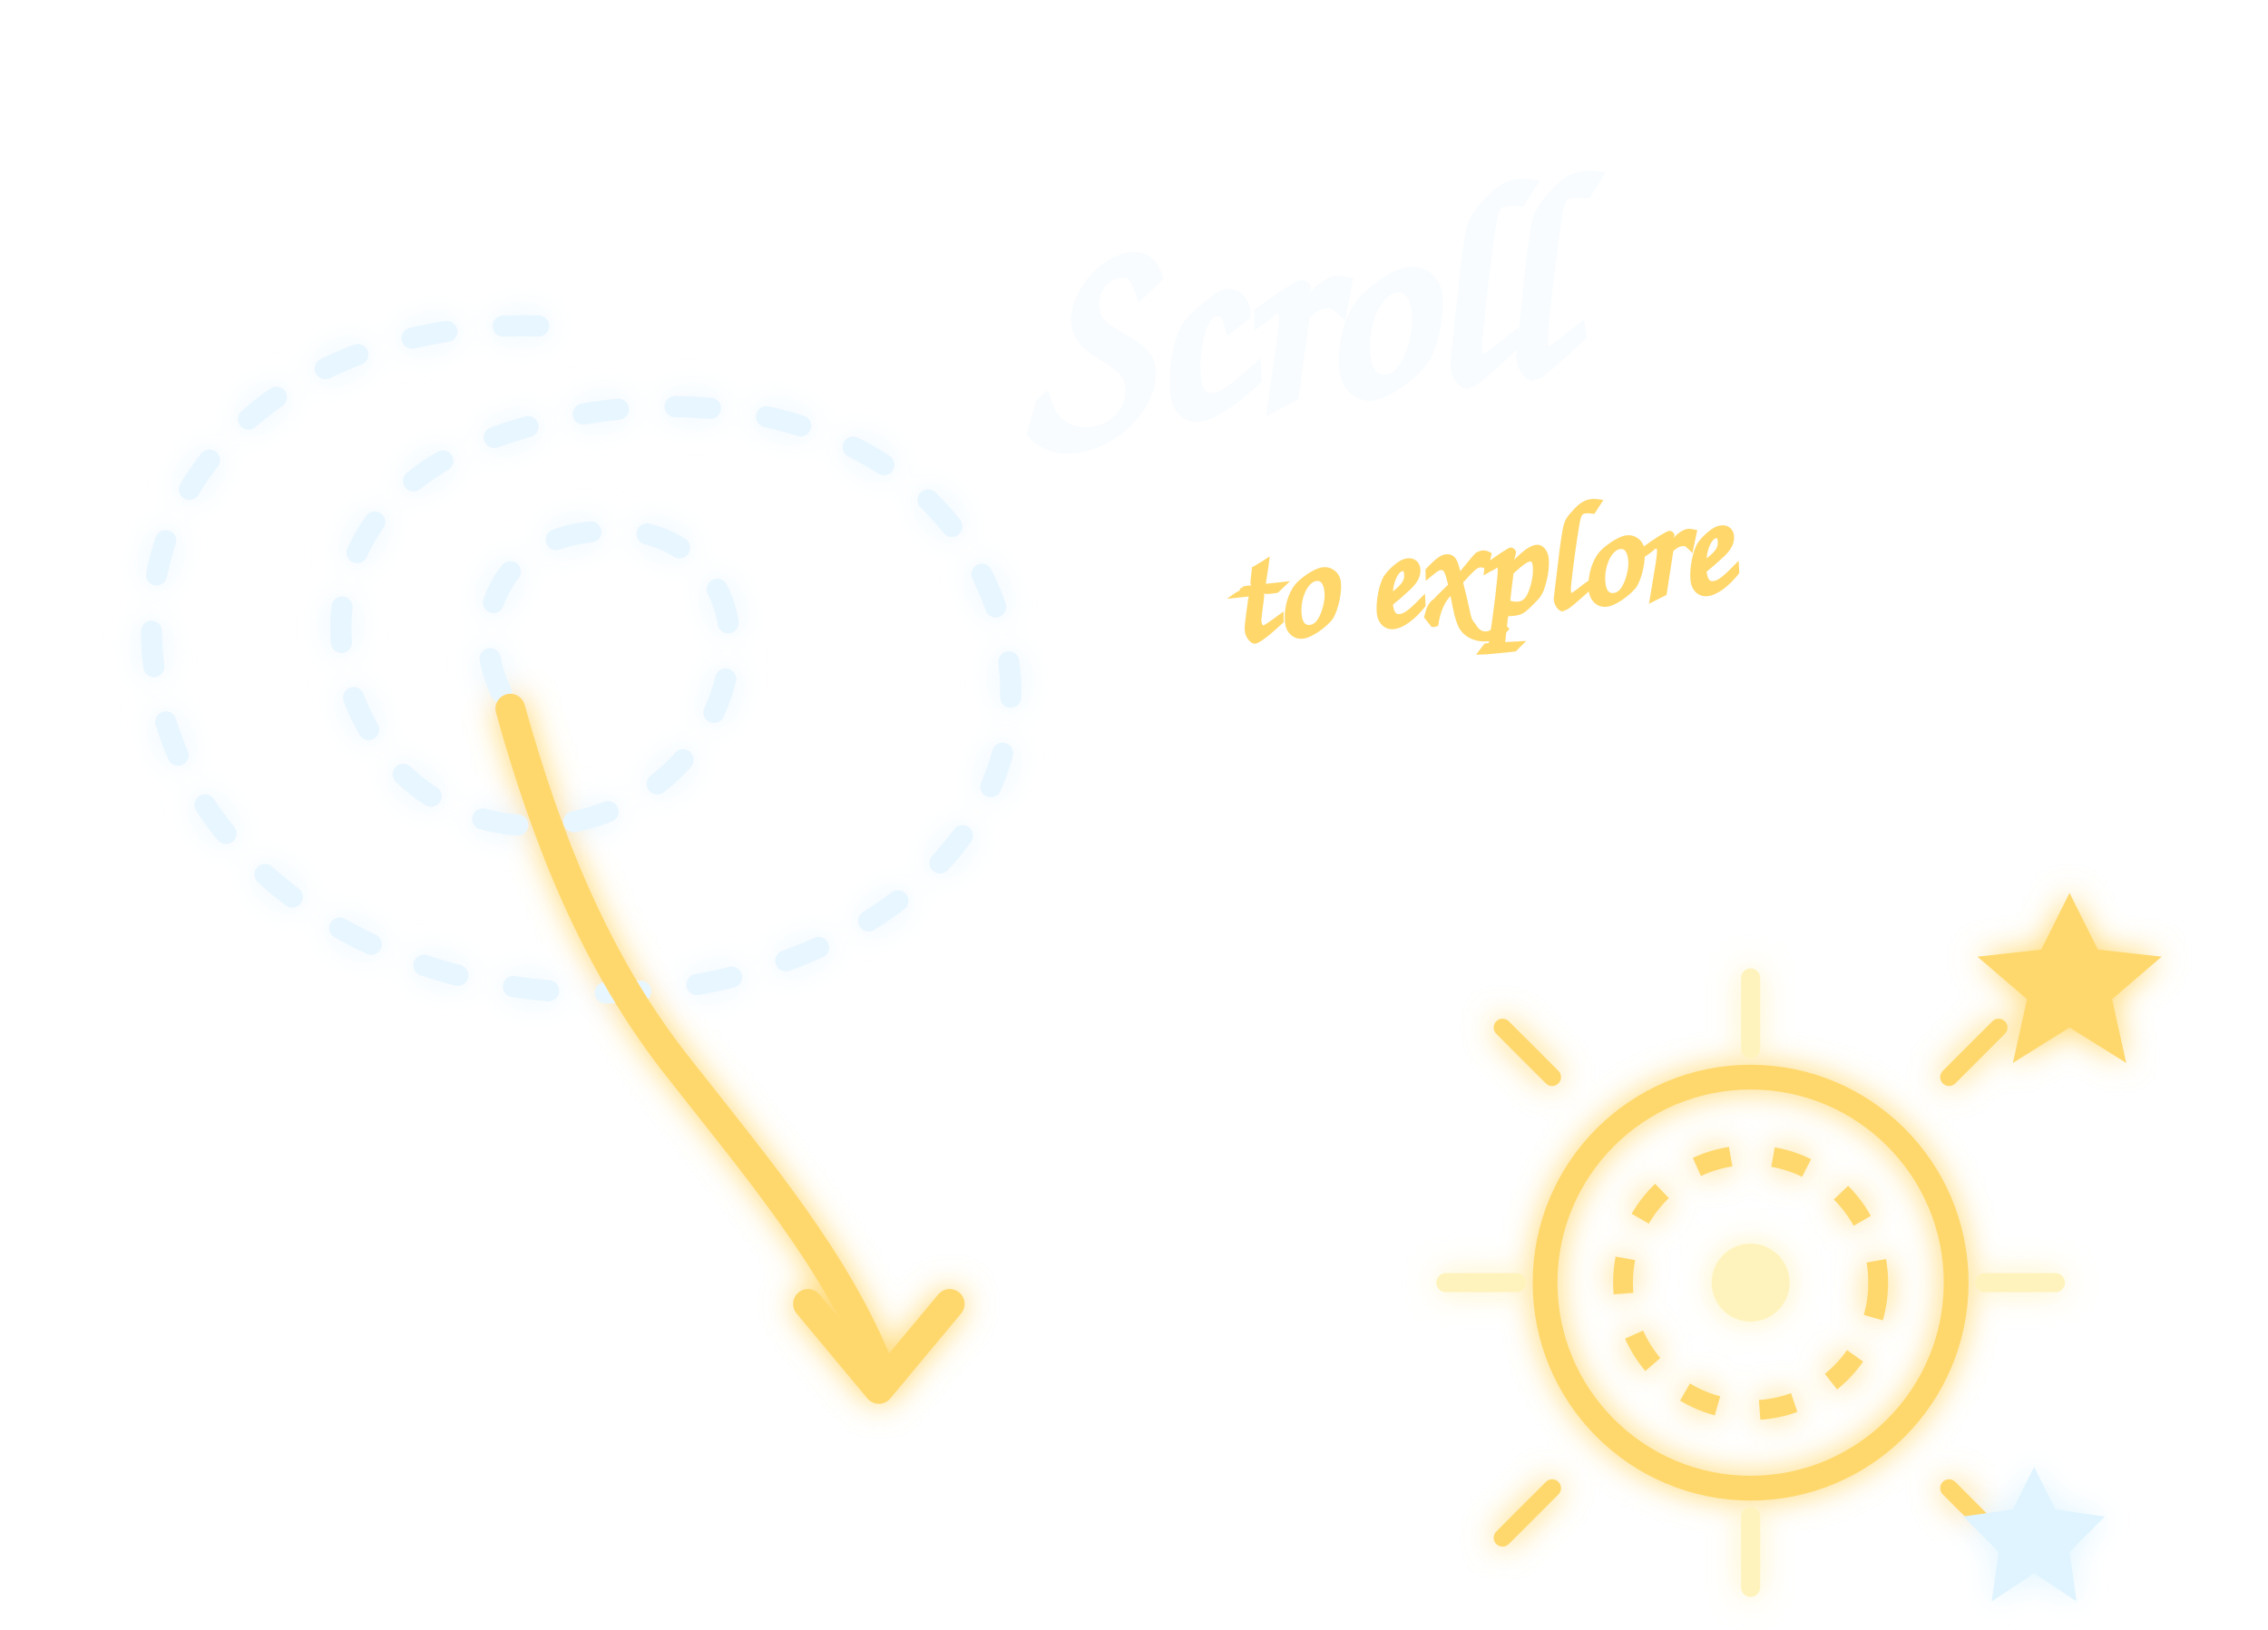
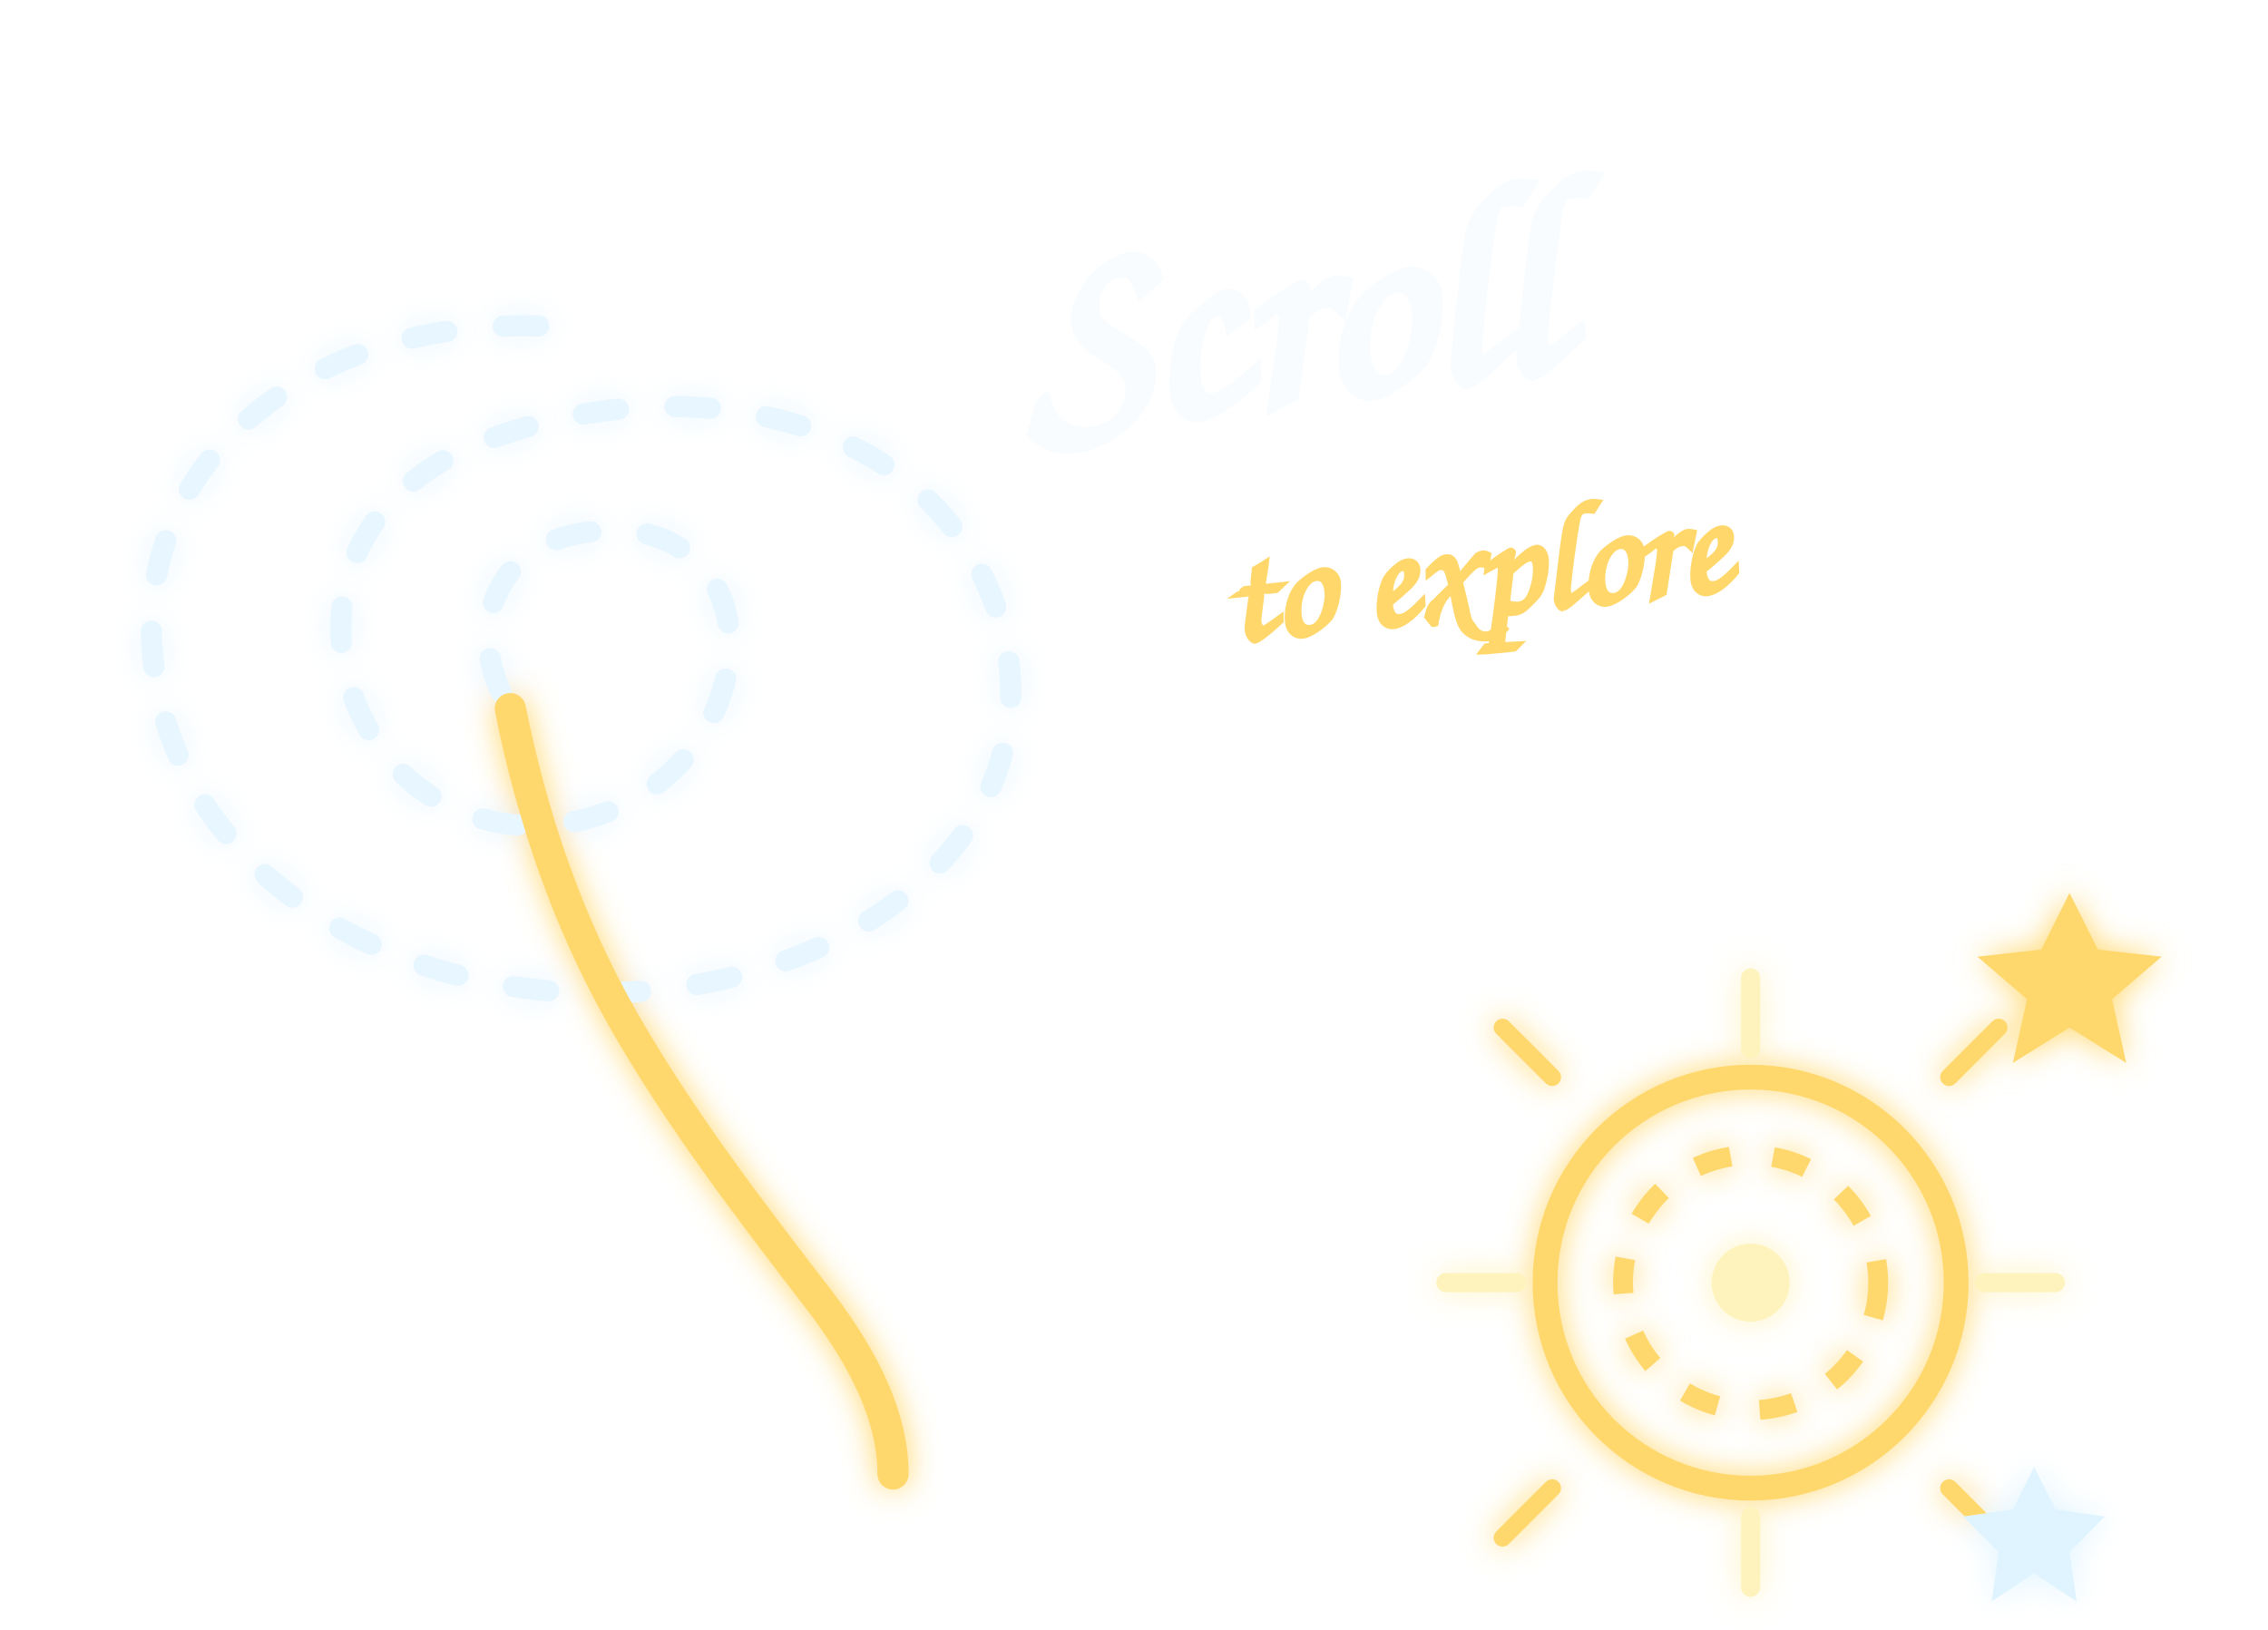
<svg xmlns="http://www.w3.org/2000/svg" viewBox="0 0 320 230" fill="none">
  <defs>
    <filter id="cueGlow" x="-50%" y="-50%" width="200%" height="200%">
      <feGaussianBlur stdDeviation="2.2" result="blur" />
      <feMerge>
        <feMergeNode in="blur" />
        <feMergeNode in="SourceGraphic" />
      </feMerge>
    </filter>
  </defs>
  <g opacity="0.98" filter="url(#cueGlow)">
    <path d="M76 46 C42 45 17 67 22 96 C27 126 61 145 98 139 C132 133 151 108 139 82 C128 58 96 52 69 62 C47 70 43 91 54 106 C66 122 91 119 100 102 C108 87 99 73 84 75 C70 76 65 89 72 100" stroke="#e8f6ff" stroke-width="3" stroke-linecap="round" stroke-dasharray="5 8" />
-     <path d="M72 100 C77 118 84 136 96 151 C107 165 118 178 124 193" stroke="#ffd76b" stroke-width="4.2" stroke-linecap="round" stroke-linejoin="round" />
-     <path d="M114 184 L124 196 L134 184" stroke="#ffd76b" stroke-width="4.2" stroke-linecap="round" stroke-linejoin="round" />
-     <circle cx="247" cy="181" r="29" stroke="#ffd76b" stroke-width="3.5" />
-     <circle cx="247" cy="181" r="18" stroke="#ffd76b" stroke-width="2.8" stroke-dasharray="5 6" />
-     <circle cx="247" cy="181" r="5.5" fill="#fff3bc" />
-     <path d="M247 138 L247 148 M247 214 L247 224 M204 181 L214 181 M280 181 L290 181" stroke="#fff3bc" stroke-width="2.7" stroke-linecap="round" />
-     <path d="M219 152 L212 145 M275 152 L282 145 M219 210 L212 217 M275 210 L282 217" stroke="#ffd76b" stroke-width="2.5" stroke-linecap="round" />
-     <path d="M292 126 l4 8 9 1 -7 6 2 9 -8 -5 -8 5 2 -9 -7 -6 9 -1z" fill="#ffd76b" />
-     <path d="M287 207 l3 6 7 1 -5 5 1 7 -6 -4 -6 4 1 -7 -5 -5 7 -1z" fill="#dff4ff" />
+     <path d="M72 100 C75 115 80 130 88 144 C96 158 106 171 116 184 C122 192 126 200 126 208" stroke="#ffd76b" stroke-width="4.4" stroke-linecap="round" stroke-linejoin="round" pathLength="1" stroke-dasharray="0.82 0.18" stroke-dashoffset="1">
+       <animate attributeName="stroke-dashoffset" values="1;0;0;1" dur="4.6s" repeatCount="indefinite" calcMode="easeInOut" />
+     </path>
+     <path d="M115 198 L126 210 L137 198" stroke="#ffd76b" stroke-width="4.4" stroke-linecap="round" stroke-linejoin="round" opacity="0">
+       <animate attributeName="opacity" values="0;0;1;1;0" dur="4.6s" repeatCount="indefinite" calcMode="easeInOut" />
+       <animateTransform attributeName="transform" attributeType="XML" type="translate" values="0 0;0 0;0 2;0 0;0 0" dur="4.6s" repeatCount="indefinite" calcMode="easeInOut" />
+     </path>
+     <g>
+       <animateTransform attributeName="transform" attributeType="XML" type="scale" values="1;1.035;1" dur="3.6s" repeatCount="indefinite" />
+       <circle cx="247" cy="181" r="29" stroke="#ffd76b" stroke-width="3.5" />
+       <circle cx="247" cy="181" r="18" stroke="#ffd76b" stroke-width="2.8" stroke-dasharray="5 6" />
+       <circle cx="247" cy="181" r="5.5" fill="#fff3bc" />
+       <path d="M247 138 L247 148 M247 214 L247 224 M204 181 L214 181 M280 181 L290 181" stroke="#fff3bc" stroke-width="2.7" stroke-linecap="round" />
+       <path d="M219 152 L212 145 M275 152 L282 145 M219 210 L212 217 M275 210 L282 217" stroke="#ffd76b" stroke-width="2.5" stroke-linecap="round" />
+     </g>
+     <path d="M292 126 l4 8 9 1 -7 6 2 9 -8 -5 -8 5 2 -9 -7 -6 9 -1z" fill="#ffd76b">
+       <animate attributeName="opacity" values="0.35;1;0.35" dur="2.8s" repeatCount="indefinite" />
+     </path>
+     <path d="M287 207 l3 6 7 1 -5 5 1 7 -6 -4 -6 4 1 -7 -5 -5 7 -1z" fill="#dff4ff">
+       <animate attributeName="opacity" values="0.45;1;0.45" dur="3.2s" repeatCount="indefinite" begin="0.5s" />
+     </path>
  </g>
  <text x="145" y="62" fill="#f8fcff" font-size="39" font-family="cursive" font-style="italic" font-weight="700" transform="rotate(-7 145 62)">Scroll</text>
  <text x="173" y="91" fill="#ffd76b" font-size="21" font-family="cursive" font-style="italic" font-weight="700" transform="rotate(-6 173 91)">to explore</text>
</svg>
